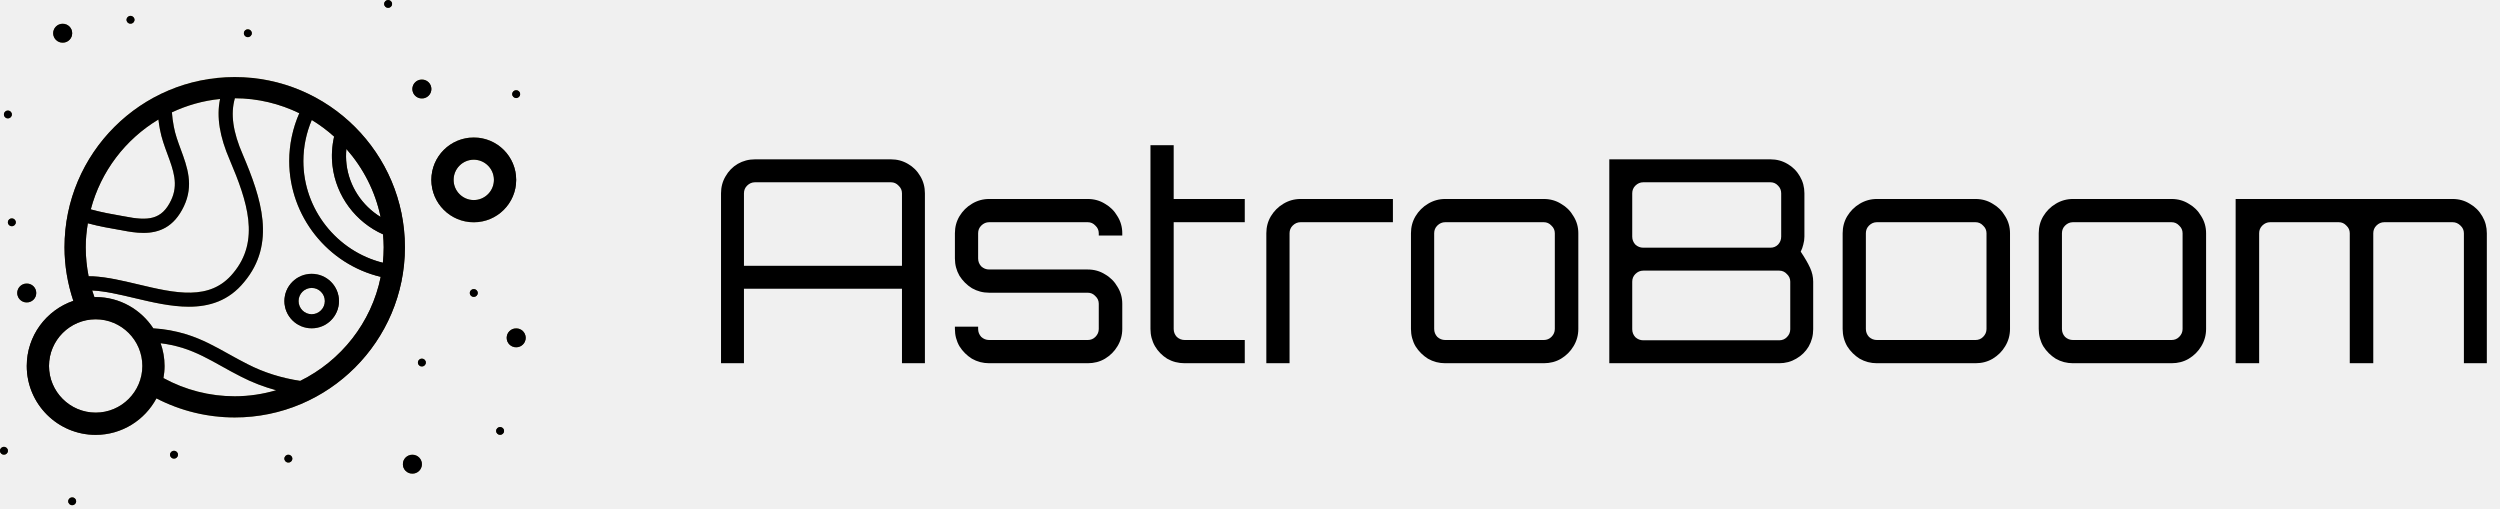
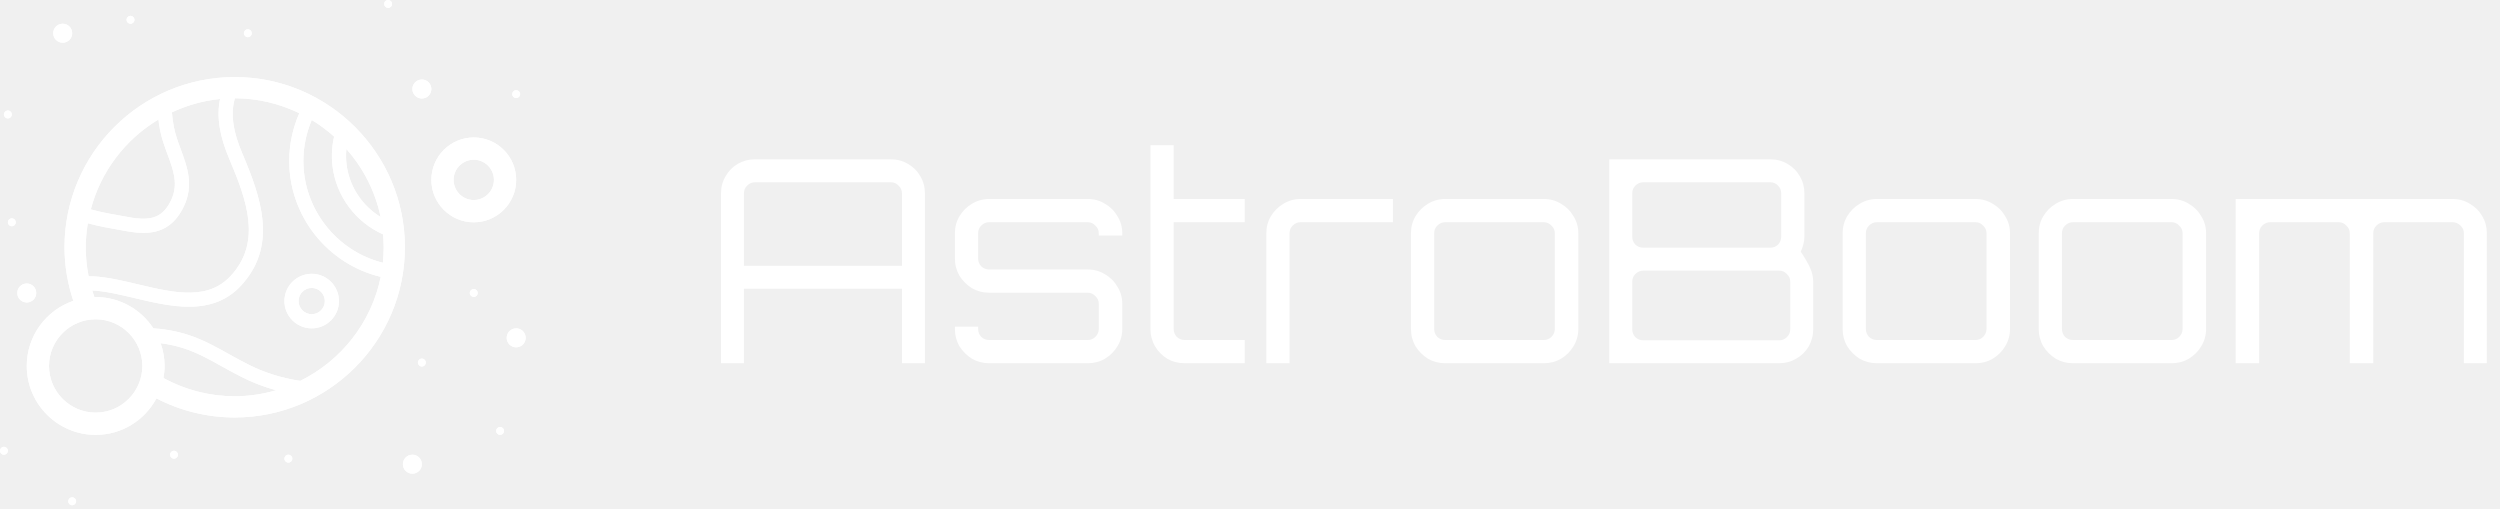
<svg xmlns="http://www.w3.org/2000/svg" width="565" height="115" viewBox="0 0 565 115" fill="none">
-   <path d="M116.657 40.652C116.657 35.366 112.357 31.069 107.074 31.069C101.787 31.069 97.487 35.366 97.487 40.652C97.487 45.939 101.787 50.239 107.074 50.239C112.356 50.239 116.657 45.939 116.657 40.652ZM102.514 40.652C102.514 38.139 104.559 36.095 107.072 36.095C109.582 36.095 111.629 38.138 111.629 40.652C111.629 43.167 109.584 45.211 107.072 45.211C104.559 45.211 102.514 43.166 102.514 40.652Z" fill="url(#paint0_linear_91_26)" />
-   <path d="M116.657 40.652C116.657 35.366 112.357 31.069 107.074 31.069C101.787 31.069 97.487 35.366 97.487 40.652C97.487 45.939 101.787 50.239 107.074 50.239C112.356 50.239 116.657 45.939 116.657 40.652ZM102.514 40.652C102.514 38.139 104.559 36.095 107.072 36.095C109.582 36.095 111.629 38.138 111.629 40.652C111.629 43.167 109.584 45.211 107.072 45.211C104.559 45.211 102.514 43.166 102.514 40.652Z" fill="black" />
-   <path d="M53.044 17.415C31.835 17.415 14.579 34.671 14.579 55.88C14.579 60.035 15.276 64.092 16.57 67.99C10.457 70.094 6.047 75.888 6.047 82.706C6.047 91.295 13.034 98.281 21.624 98.281C27.562 98.281 32.729 94.937 35.356 90.035C40.801 92.858 46.857 94.345 53.044 94.345C74.253 94.345 91.509 77.089 91.509 55.88C91.509 34.671 74.253 17.415 53.044 17.415ZM78.282 33.66C82.074 37.963 84.812 43.218 86.018 49.041C81.838 46.479 78.924 42.131 78.319 37.147C78.176 35.98 78.173 34.815 78.282 33.66ZM35.808 27.005C35.899 27.722 35.985 28.436 36.14 29.207C36.501 31.19 37.184 33.042 37.847 34.835C39.204 38.509 40.376 41.684 38.664 45.267C36.552 49.701 33.475 49.972 28.14 48.906L27.343 48.765C25.525 48.45 22.989 48.007 20.514 47.322C22.779 38.722 28.354 31.471 35.808 27.005ZM19.849 50.458C22.41 51.154 24.956 51.596 26.801 51.914L27.551 52.045C29.145 52.362 30.797 52.631 32.421 52.631C35.934 52.631 39.297 51.371 41.548 46.643C43.844 41.843 42.318 37.717 40.844 33.729C40.202 31.988 39.595 30.345 39.279 28.608C39.051 27.463 38.926 26.403 38.851 25.386C42.22 23.812 45.873 22.752 49.734 22.373C48.898 26.387 49.626 30.884 51.943 36.201C55.866 45.447 58.879 54.354 52.707 61.711C47.473 68.127 39.562 66.249 31.182 64.263C27.773 63.452 24.249 62.617 21.022 62.454C20.685 62.438 20.355 62.441 20.024 62.438C19.599 60.288 19.373 58.099 19.373 55.88C19.37 54.028 19.56 52.225 19.849 50.458ZM21.624 93.253C15.806 93.253 11.075 88.522 11.075 82.706C11.075 76.891 15.807 72.16 21.624 72.16C27.438 72.16 32.169 76.891 32.169 82.706C32.169 88.522 27.438 93.253 21.624 93.253ZM53.044 89.555C47.387 89.555 41.861 88.129 36.94 85.445C37.098 84.552 37.195 83.642 37.195 82.706C37.195 80.904 36.871 79.179 36.304 77.567C37.931 77.769 39.562 78.109 41.221 78.614C44.492 79.645 47.224 81.172 50.114 82.783C51.524 83.569 52.983 84.383 54.542 85.162C57.044 86.451 59.683 87.445 62.417 88.196C59.439 89.064 56.3 89.555 53.044 89.555ZM67.847 86.08C63.659 85.445 59.672 84.209 55.987 82.317C54.476 81.558 53.049 80.763 51.671 79.997C48.634 78.299 45.765 76.701 42.167 75.566C39.621 74.79 37.147 74.346 34.653 74.206C31.869 69.955 27.072 67.132 21.624 67.132C21.527 67.132 21.434 67.145 21.337 67.148C21.16 66.648 20.981 66.15 20.827 65.645C20.842 65.649 20.855 65.645 20.866 65.645C23.794 65.792 27.023 66.559 30.443 67.37C34.423 68.315 38.651 69.316 42.686 69.316C47.32 69.316 51.701 67.997 55.165 63.75C62.476 55.031 59.032 44.746 54.871 34.941C52.634 29.807 52.067 25.773 53.083 22.207C58.304 22.213 63.23 23.448 67.643 25.584C66.155 28.974 65.366 32.664 65.366 36.394C65.366 48.883 74.098 59.73 86.045 62.565C83.953 72.92 77.078 81.536 67.847 86.08ZM68.561 36.392C68.561 33.192 69.219 30.034 70.46 27.114C72.261 28.209 73.95 29.462 75.508 30.866C75.008 33.049 74.876 35.289 75.146 37.531C75.973 44.342 80.378 50.202 86.569 52.961C86.652 53.926 86.716 54.895 86.716 55.88C86.716 57.062 86.652 58.232 86.532 59.385C76.137 56.793 68.561 47.31 68.561 36.392Z" fill="url(#paint1_linear_91_26)" />
-   <path d="M53.044 17.415C31.835 17.415 14.579 34.671 14.579 55.88C14.579 60.035 15.276 64.092 16.57 67.99C10.457 70.094 6.047 75.888 6.047 82.706C6.047 91.295 13.034 98.281 21.624 98.281C27.562 98.281 32.729 94.937 35.356 90.035C40.801 92.858 46.857 94.345 53.044 94.345C74.253 94.345 91.509 77.089 91.509 55.88C91.509 34.671 74.253 17.415 53.044 17.415ZM78.282 33.66C82.074 37.963 84.812 43.218 86.018 49.041C81.838 46.479 78.924 42.131 78.319 37.147C78.176 35.98 78.173 34.815 78.282 33.66ZM35.808 27.005C35.899 27.722 35.985 28.436 36.14 29.207C36.501 31.19 37.184 33.042 37.847 34.835C39.204 38.509 40.376 41.684 38.664 45.267C36.552 49.701 33.475 49.972 28.14 48.906L27.343 48.765C25.525 48.45 22.989 48.007 20.514 47.322C22.779 38.722 28.354 31.471 35.808 27.005ZM19.849 50.458C22.41 51.154 24.956 51.596 26.801 51.914L27.551 52.045C29.145 52.362 30.797 52.631 32.421 52.631C35.934 52.631 39.297 51.371 41.548 46.643C43.844 41.843 42.318 37.717 40.844 33.729C40.202 31.988 39.595 30.345 39.279 28.608C39.051 27.463 38.926 26.403 38.851 25.386C42.22 23.812 45.873 22.752 49.734 22.373C48.898 26.387 49.626 30.884 51.943 36.201C55.866 45.447 58.879 54.354 52.707 61.711C47.473 68.127 39.562 66.249 31.182 64.263C27.773 63.452 24.249 62.617 21.022 62.454C20.685 62.438 20.355 62.441 20.024 62.438C19.599 60.288 19.373 58.099 19.373 55.88C19.37 54.028 19.56 52.225 19.849 50.458ZM21.624 93.253C15.806 93.253 11.075 88.522 11.075 82.706C11.075 76.891 15.807 72.16 21.624 72.16C27.438 72.16 32.169 76.891 32.169 82.706C32.169 88.522 27.438 93.253 21.624 93.253ZM53.044 89.555C47.387 89.555 41.861 88.129 36.94 85.445C37.098 84.552 37.195 83.642 37.195 82.706C37.195 80.904 36.871 79.179 36.304 77.567C37.931 77.769 39.562 78.109 41.221 78.614C44.492 79.645 47.224 81.172 50.114 82.783C51.524 83.569 52.983 84.383 54.542 85.162C57.044 86.451 59.683 87.445 62.417 88.196C59.439 89.064 56.3 89.555 53.044 89.555ZM67.847 86.08C63.659 85.445 59.672 84.209 55.987 82.317C54.476 81.558 53.049 80.763 51.671 79.997C48.634 78.299 45.765 76.701 42.167 75.566C39.621 74.79 37.147 74.346 34.653 74.206C31.869 69.955 27.072 67.132 21.624 67.132C21.527 67.132 21.434 67.145 21.337 67.148C21.16 66.648 20.981 66.15 20.827 65.645C20.842 65.649 20.855 65.645 20.866 65.645C23.794 65.792 27.023 66.559 30.443 67.37C34.423 68.315 38.651 69.316 42.686 69.316C47.32 69.316 51.701 67.997 55.165 63.75C62.476 55.031 59.032 44.746 54.871 34.941C52.634 29.807 52.067 25.773 53.083 22.207C58.304 22.213 63.23 23.448 67.643 25.584C66.155 28.974 65.366 32.664 65.366 36.394C65.366 48.883 74.098 59.73 86.045 62.565C83.953 72.92 77.078 81.536 67.847 86.08ZM68.561 36.392C68.561 33.192 69.219 30.034 70.46 27.114C72.261 28.209 73.95 29.462 75.508 30.866C75.008 33.049 74.876 35.289 75.146 37.531C75.973 44.342 80.378 50.202 86.569 52.961C86.652 53.926 86.716 54.895 86.716 55.88C86.716 57.062 86.652 58.232 86.532 59.385C76.137 56.793 68.561 47.31 68.561 36.392Z" fill="black" />
-   <path d="M64.28 68.042C64.28 71.439 67.044 74.204 70.442 74.204C73.841 74.204 76.604 71.439 76.604 68.042C76.604 64.643 73.841 61.881 70.442 61.881C67.044 61.881 64.28 64.643 64.28 68.042ZM73.412 68.042C73.412 69.679 72.08 71.011 70.444 71.011C68.807 71.011 67.475 69.679 67.475 68.042C67.475 66.406 68.807 65.074 70.444 65.074C72.08 65.074 73.412 66.406 73.412 68.042Z" fill="url(#paint2_linear_91_26)" />
-   <path d="M64.28 68.042C64.28 71.439 67.044 74.204 70.442 74.204C73.841 74.204 76.604 71.439 76.604 68.042C76.604 64.643 73.841 61.881 70.442 61.881C67.044 61.881 64.28 64.643 64.28 68.042ZM73.412 68.042C73.412 69.679 72.08 71.011 70.444 71.011C68.807 71.011 67.475 69.679 67.475 68.042C67.475 66.406 68.807 65.074 70.444 65.074C72.08 65.074 73.412 66.406 73.412 68.042Z" fill="black" />
-   <path d="M95.344 22.26C96.528 22.26 97.487 21.3 97.487 20.117C97.487 18.933 96.528 17.974 95.344 17.974C94.161 17.974 93.201 18.933 93.201 20.117C93.201 21.3 94.161 22.26 95.344 22.26Z" fill="url(#paint3_linear_91_26)" />
-   <path d="M95.344 22.26C96.528 22.26 97.487 21.3 97.487 20.117C97.487 18.933 96.528 17.974 95.344 17.974C94.161 17.974 93.201 18.933 93.201 20.117C93.201 21.3 94.161 22.26 95.344 22.26Z" fill="black" />
-   <path d="M6.047 68.358C7.23 68.358 8.189 67.399 8.189 66.216C8.189 65.032 7.23 64.073 6.047 64.073C4.863 64.073 3.904 65.032 3.904 66.216C3.904 67.399 4.863 68.358 6.047 68.358Z" fill="url(#paint4_linear_91_26)" />
-   <path d="M6.047 68.358C7.23 68.358 8.189 67.399 8.189 66.216C8.189 65.032 7.23 64.073 6.047 64.073C4.863 64.073 3.904 65.032 3.904 66.216C3.904 67.399 4.863 68.358 6.047 68.358Z" fill="black" />
-   <path d="M93.198 107.05C94.382 107.05 95.341 106.091 95.341 104.907C95.341 103.724 94.382 102.764 93.198 102.764C92.015 102.764 91.055 103.724 91.055 104.907C91.055 106.091 92.015 107.05 93.198 107.05Z" fill="url(#paint5_linear_91_26)" />
-   <path d="M93.198 107.05C94.382 107.05 95.341 106.091 95.341 104.907C95.341 103.724 94.382 102.764 93.198 102.764C92.015 102.764 91.055 103.724 91.055 104.907C91.055 106.091 92.015 107.05 93.198 107.05Z" fill="black" />
-   <path d="M14.171 9.651C15.354 9.651 16.313 8.691 16.313 7.508C16.313 6.324 15.354 5.365 14.171 5.365C12.987 5.365 12.028 6.324 12.028 7.508C12.028 8.691 12.987 9.651 14.171 9.651Z" fill="url(#paint6_linear_91_26)" />
-   <path d="M14.171 9.651C15.354 9.651 16.313 8.691 16.313 7.508C16.313 6.324 15.354 5.365 14.171 5.365C12.987 5.365 12.028 6.324 12.028 7.508C12.028 8.691 12.987 9.651 14.171 9.651Z" fill="black" />
-   <path d="M116.657 78.493C117.841 78.493 118.8 77.533 118.8 76.35C118.8 75.166 117.841 74.207 116.657 74.207C115.474 74.207 114.514 75.166 114.514 76.35C114.514 77.533 115.474 78.493 116.657 78.493Z" fill="url(#paint7_linear_91_26)" />
-   <path d="M116.657 78.493C117.841 78.493 118.8 77.533 118.8 76.35C118.8 75.166 117.841 74.207 116.657 74.207C115.474 74.207 114.514 75.166 114.514 76.35C114.514 77.533 115.474 78.493 116.657 78.493Z" fill="black" />
-   <path d="M29.496 5.365C29.988 5.365 30.387 4.966 30.387 4.474C30.387 3.982 29.988 3.583 29.496 3.583C29.004 3.583 28.605 3.982 28.605 4.474C28.605 4.966 29.004 5.365 29.496 5.365Z" fill="url(#paint8_linear_91_26)" />
-   <path d="M29.496 5.365C29.988 5.365 30.387 4.966 30.387 4.474C30.387 3.982 29.988 3.583 29.496 3.583C29.004 3.583 28.605 3.982 28.605 4.474C28.605 4.966 29.004 5.365 29.496 5.365Z" fill="black" />
-   <path d="M2.673 51.13C3.165 51.13 3.564 50.731 3.564 50.239C3.564 49.747 3.165 49.348 2.673 49.348C2.181 49.348 1.782 49.747 1.782 50.239C1.782 50.731 2.181 51.13 2.673 51.13Z" fill="url(#paint9_linear_91_26)" />
-   <path d="M2.673 51.13C3.165 51.13 3.564 50.731 3.564 50.239C3.564 49.747 3.165 49.348 2.673 49.348C2.181 49.348 1.782 49.747 1.782 50.239C1.782 50.731 2.181 51.13 2.673 51.13Z" fill="black" />
-   <path d="M1.782 26.762C2.275 26.762 2.675 26.363 2.675 25.87C2.675 25.377 2.275 24.977 1.782 24.977C1.289 24.977 0.889 25.377 0.889 25.87C0.889 26.363 1.289 26.762 1.782 26.762Z" fill="url(#paint10_linear_91_26)" />
-   <path d="M1.782 26.762C2.275 26.762 2.675 26.363 2.675 25.87C2.675 25.377 2.275 24.977 1.782 24.977C1.289 24.977 0.889 25.377 0.889 25.87C0.889 26.363 1.289 26.762 1.782 26.762Z" fill="black" />
-   <path d="M56.011 8.399C56.503 8.399 56.902 8 56.902 7.508C56.902 7.016 56.503 6.617 56.011 6.617C55.519 6.617 55.12 7.016 55.12 7.508C55.12 8 55.519 8.399 56.011 8.399Z" fill="url(#paint11_linear_91_26)" />
-   <path d="M56.011 8.399C56.503 8.399 56.902 8 56.902 7.508C56.902 7.016 56.503 6.617 56.011 6.617C55.519 6.617 55.12 7.016 55.12 7.508C55.12 8 55.519 8.399 56.011 8.399Z" fill="black" />
-   <path d="M87.718 1.782C88.21 1.782 88.609 1.383 88.609 0.891C88.609 0.399 88.21 0 87.718 0C87.226 0 86.827 0.399 86.827 0.891C86.827 1.383 87.226 1.782 87.718 1.782Z" fill="url(#paint12_linear_91_26)" />
-   <path d="M87.718 1.782C88.21 1.782 88.609 1.383 88.609 0.891C88.609 0.399 88.21 0 87.718 0C87.226 0 86.827 0.399 86.827 0.891C86.827 1.383 87.226 1.782 87.718 1.782Z" fill="black" />
-   <path d="M116.656 22.161C117.148 22.161 117.547 21.762 117.547 21.27C117.547 20.778 117.148 20.379 116.656 20.379C116.164 20.379 115.765 20.778 115.765 21.27C115.765 21.762 116.164 22.161 116.656 22.161Z" fill="url(#paint13_linear_91_26)" />
-   <path d="M116.656 22.161C117.148 22.161 117.547 21.762 117.547 21.27C117.547 20.778 117.148 20.379 116.656 20.379C116.164 20.379 115.765 20.778 115.765 21.27C115.765 21.762 116.164 22.161 116.656 22.161Z" fill="black" />
-   <path d="M95.343 82.829C95.835 82.829 96.234 82.43 96.234 81.938C96.234 81.446 95.835 81.047 95.343 81.047C94.851 81.047 94.452 81.446 94.452 81.938C94.452 82.43 94.851 82.829 95.343 82.829Z" fill="url(#paint14_linear_91_26)" />
-   <path d="M95.343 82.829C95.835 82.829 96.234 82.43 96.234 81.938C96.234 81.446 95.835 81.047 95.343 81.047C94.851 81.047 94.452 81.446 94.452 81.938C94.452 82.43 94.851 82.829 95.343 82.829Z" fill="black" />
-   <path d="M113.025 98.282C113.517 98.282 113.916 97.883 113.916 97.391C113.916 96.899 113.517 96.501 113.025 96.501C112.533 96.501 112.134 96.899 112.134 97.391C112.134 97.883 112.533 98.282 113.025 98.282Z" fill="url(#paint15_linear_91_26)" />
-   <path d="M113.025 98.282C113.517 98.282 113.916 97.883 113.916 97.391C113.916 96.899 113.517 96.501 113.025 96.501C112.533 96.501 112.134 96.899 112.134 97.391C112.134 97.883 112.533 98.282 113.025 98.282Z" fill="black" />
-   <path d="M107.072 67.108C107.565 67.108 107.965 66.709 107.965 66.216C107.965 65.723 107.565 65.323 107.072 65.323C106.579 65.323 106.179 65.723 106.179 66.216C106.179 66.709 106.579 67.108 107.072 67.108Z" fill="url(#paint16_linear_91_26)" />
-   <path d="M107.072 67.108C107.565 67.108 107.965 66.709 107.965 66.216C107.965 65.723 107.565 65.323 107.072 65.323C106.579 65.323 106.179 65.723 106.179 66.216C106.179 66.709 106.579 67.108 107.072 67.108Z" fill="black" />
-   <path d="M65.171 104.545C65.663 104.545 66.062 104.146 66.062 103.654C66.062 103.162 65.663 102.763 65.171 102.763C64.679 102.763 64.28 103.162 64.28 103.654C64.28 104.146 64.679 104.545 65.171 104.545Z" fill="url(#paint17_linear_91_26)" />
-   <path d="M65.171 104.545C65.663 104.545 66.062 104.146 66.062 103.654C66.062 103.162 65.663 102.763 65.171 102.763C64.679 102.763 64.28 103.162 64.28 103.654C64.28 104.146 64.679 104.545 65.171 104.545Z" fill="black" />
-   <path d="M16.314 114.181C16.806 114.181 17.204 113.782 17.204 113.29C17.204 112.798 16.806 112.399 16.314 112.399C15.822 112.399 15.423 112.798 15.423 113.29C15.423 113.782 15.822 114.181 16.314 114.181Z" fill="url(#paint18_linear_91_26)" />
-   <path d="M16.314 114.181C16.806 114.181 17.204 113.782 17.204 113.29C17.204 112.798 16.806 112.399 16.314 112.399C15.822 112.399 15.423 112.798 15.423 113.29C15.423 113.782 15.822 114.181 16.314 114.181Z" fill="black" />
-   <path d="M39.325 103.655C39.817 103.655 40.216 103.256 40.216 102.764C40.216 102.272 39.817 101.873 39.325 101.873C38.833 101.873 38.434 102.272 38.434 102.764C38.434 103.256 38.833 103.655 39.325 103.655Z" fill="url(#paint19_linear_91_26)" />
-   <path d="M39.325 103.655C39.817 103.655 40.216 103.256 40.216 102.764C40.216 102.272 39.817 101.873 39.325 101.873C38.833 101.873 38.434 102.272 38.434 102.764C38.434 103.256 38.833 103.655 39.325 103.655Z" fill="black" />
-   <path d="M0.891 102.764C1.383 102.764 1.782 102.365 1.782 101.873C1.782 101.381 1.383 100.982 0.891 100.982C0.399 100.982 0 101.381 0 101.873C0 102.365 0.399 102.764 0.891 102.764Z" fill="url(#paint20_linear_91_26)" />
-   <path d="M0.891 102.764C1.383 102.764 1.782 102.365 1.782 101.873C1.782 101.381 1.383 100.982 0.891 100.982C0.399 100.982 0 101.381 0 101.873C0 102.365 0.399 102.764 0.891 102.764Z" fill="black" />
-   <path d="M162.95 82.09V43.69C162.95 42.282 163.291 41.002 163.974 39.85C164.656 38.656 165.574 37.717 166.726 37.034C167.92 36.352 169.222 36.01 170.63 36.01H201.35C202.758 36.01 204.038 36.352 205.19 37.034C206.384 37.717 207.323 38.656 208.006 39.85C208.688 41.002 209.03 42.282 209.03 43.69V82.09H203.846V65.258H168.134V82.09H162.95ZM168.134 60.074H203.846V43.69C203.846 43.008 203.59 42.432 203.078 41.962C202.608 41.45 202.032 41.194 201.35 41.194H170.63C169.947 41.194 169.35 41.45 168.838 41.962C168.368 42.432 168.134 43.008 168.134 43.69V60.074ZM223.554 82.09C222.146 82.09 220.844 81.749 219.65 81.066C218.498 80.341 217.559 79.402 216.834 78.25C216.151 77.056 215.81 75.754 215.81 74.346V73.834H221.058V74.346C221.058 75.029 221.292 75.626 221.762 76.138C222.274 76.608 222.871 76.842 223.554 76.842H245.826C246.508 76.842 247.084 76.608 247.554 76.138C248.066 75.626 248.322 75.029 248.322 74.346V68.65C248.322 67.968 248.066 67.392 247.554 66.922C247.084 66.41 246.508 66.154 245.826 66.154H223.554C222.146 66.154 220.844 65.813 219.65 65.13C218.498 64.405 217.559 63.466 216.834 62.314C216.151 61.12 215.81 59.818 215.81 58.41V52.714C215.81 51.306 216.151 50.026 216.834 48.874C217.559 47.68 218.498 46.741 219.65 46.058C220.844 45.333 222.146 44.97 223.554 44.97H245.826C247.276 44.97 248.578 45.333 249.73 46.058C250.924 46.741 251.863 47.68 252.546 48.874C253.271 50.026 253.634 51.306 253.634 52.714V53.226H248.322V52.714C248.322 52.032 248.066 51.456 247.554 50.986C247.084 50.474 246.508 50.218 245.826 50.218H223.554C222.871 50.218 222.274 50.474 221.762 50.986C221.292 51.456 221.058 52.032 221.058 52.714V58.41C221.058 59.093 221.292 59.69 221.762 60.202C222.274 60.672 222.871 60.906 223.554 60.906H245.826C247.276 60.906 248.578 61.269 249.73 61.994C250.924 62.677 251.863 63.616 252.546 64.81C253.271 65.962 253.634 67.242 253.634 68.65V74.346C253.634 75.754 253.271 77.056 252.546 78.25C251.863 79.402 250.924 80.341 249.73 81.066C248.578 81.749 247.276 82.09 245.826 82.09H223.554ZM267.749 82.09C266.298 82.09 264.975 81.749 263.781 81.066C262.629 80.341 261.711 79.402 261.029 78.25C260.346 77.056 260.005 75.754 260.005 74.346V32.81H265.253V44.97H281.317V50.218H265.253V74.346C265.253 75.029 265.487 75.626 265.957 76.138C266.469 76.608 267.066 76.842 267.749 76.842H281.317V82.09H267.749ZM286.191 82.09V52.714C286.191 51.306 286.532 50.026 287.215 48.874C287.94 47.68 288.879 46.741 290.031 46.058C291.225 45.333 292.527 44.97 293.935 44.97H314.799V50.218H293.935C293.252 50.218 292.655 50.474 292.143 50.986C291.673 51.456 291.439 52.032 291.439 52.714V82.09H286.191ZM326.621 82.09C325.213 82.09 323.911 81.749 322.717 81.066C321.565 80.341 320.626 79.402 319.901 78.25C319.218 77.056 318.877 75.754 318.877 74.346V52.714C318.877 51.306 319.218 50.026 319.901 48.874C320.626 47.68 321.565 46.741 322.717 46.058C323.911 45.333 325.213 44.97 326.621 44.97H348.893C350.343 44.97 351.645 45.333 352.797 46.058C353.991 46.741 354.93 47.68 355.613 48.874C356.338 50.026 356.701 51.306 356.701 52.714V74.346C356.701 75.754 356.338 77.056 355.613 78.25C354.93 79.402 353.991 80.341 352.797 81.066C351.645 81.749 350.343 82.09 348.893 82.09H326.621ZM326.621 76.842H348.893C349.575 76.842 350.151 76.608 350.621 76.138C351.133 75.626 351.389 75.029 351.389 74.346V52.714C351.389 52.032 351.133 51.456 350.621 50.986C350.151 50.474 349.575 50.218 348.893 50.218H326.621C325.938 50.218 325.341 50.474 324.829 50.986C324.359 51.456 324.125 52.032 324.125 52.714V74.346C324.125 75.029 324.359 75.626 324.829 76.138C325.341 76.608 325.938 76.842 326.621 76.842ZM363.701 82.09V36.01H400.117C401.525 36.01 402.805 36.352 403.957 37.034C405.152 37.717 406.09 38.656 406.773 39.85C407.456 41.002 407.797 42.282 407.797 43.69V53.482C407.797 54.08 407.712 54.677 407.541 55.274C407.413 55.829 407.221 56.362 406.965 56.874C407.904 58.282 408.608 59.498 409.077 60.522C409.546 61.546 409.781 62.592 409.781 63.658V74.41C409.781 75.818 409.44 77.12 408.757 78.314C408.074 79.466 407.136 80.384 405.941 81.066C404.789 81.749 403.509 82.09 402.101 82.09H363.701ZM371.381 76.906H402.101C402.784 76.906 403.36 76.672 403.829 76.202C404.341 75.69 404.597 75.093 404.597 74.41V63.658C404.597 62.976 404.341 62.4 403.829 61.93C403.36 61.418 402.784 61.162 402.101 61.162H371.381C370.698 61.162 370.101 61.418 369.589 61.93C369.12 62.4 368.885 62.976 368.885 63.658V74.41C368.885 75.093 369.12 75.69 369.589 76.202C370.101 76.672 370.698 76.906 371.381 76.906ZM371.381 55.978H400.117C400.8 55.978 401.376 55.744 401.845 55.274C402.314 54.762 402.549 54.165 402.549 53.482V43.69C402.549 43.008 402.314 42.432 401.845 41.962C401.376 41.45 400.8 41.194 400.117 41.194H371.381C370.698 41.194 370.101 41.45 369.589 41.962C369.12 42.432 368.885 43.008 368.885 43.69V53.482C368.885 54.165 369.12 54.762 369.589 55.274C370.101 55.744 370.698 55.978 371.381 55.978ZM424.183 82.09C422.775 82.09 421.474 81.749 420.279 81.066C419.127 80.341 418.188 79.402 417.463 78.25C416.78 77.056 416.439 75.754 416.439 74.346V52.714C416.439 51.306 416.78 50.026 417.463 48.874C418.188 47.68 419.127 46.741 420.279 46.058C421.474 45.333 422.775 44.97 424.183 44.97H446.455C447.906 44.97 449.207 45.333 450.359 46.058C451.554 46.741 452.492 47.68 453.175 48.874C453.9 50.026 454.263 51.306 454.263 52.714V74.346C454.263 75.754 453.9 77.056 453.175 78.25C452.492 79.402 451.554 80.341 450.359 81.066C449.207 81.749 447.906 82.09 446.455 82.09H424.183ZM424.183 76.842H446.455C447.138 76.842 447.714 76.608 448.183 76.138C448.695 75.626 448.951 75.029 448.951 74.346V52.714C448.951 52.032 448.695 51.456 448.183 50.986C447.714 50.474 447.138 50.218 446.455 50.218H424.183C423.5 50.218 422.903 50.474 422.391 50.986C421.922 51.456 421.687 52.032 421.687 52.714V74.346C421.687 75.029 421.922 75.626 422.391 76.138C422.903 76.608 423.5 76.842 424.183 76.842ZM468.496 82.09C467.088 82.09 465.786 81.749 464.592 81.066C463.44 80.341 462.501 79.402 461.776 78.25C461.093 77.056 460.752 75.754 460.752 74.346V52.714C460.752 51.306 461.093 50.026 461.776 48.874C462.501 47.68 463.44 46.741 464.592 46.058C465.786 45.333 467.088 44.97 468.496 44.97H490.768C492.218 44.97 493.52 45.333 494.672 46.058C495.866 46.741 496.805 47.68 497.488 48.874C498.213 50.026 498.576 51.306 498.576 52.714V74.346C498.576 75.754 498.213 77.056 497.488 78.25C496.805 79.402 495.866 80.341 494.672 81.066C493.52 81.749 492.218 82.09 490.768 82.09H468.496ZM468.496 76.842H490.768C491.45 76.842 492.026 76.608 492.496 76.138C493.008 75.626 493.264 75.029 493.264 74.346V52.714C493.264 52.032 493.008 51.456 492.496 50.986C492.026 50.474 491.45 50.218 490.768 50.218H468.496C467.813 50.218 467.216 50.474 466.704 50.986C466.234 51.456 466 52.032 466 52.714V74.346C466 75.029 466.234 75.626 466.704 76.138C467.216 76.608 467.813 76.842 468.496 76.842ZM505.256 82.09V44.97H554.28C555.731 44.97 557.032 45.333 558.184 46.058C559.379 46.741 560.317 47.68 561 48.874C561.683 50.026 562.024 51.306 562.024 52.714V82.09H556.84V52.714C556.84 52.032 556.584 51.456 556.072 50.986C555.56 50.474 554.963 50.218 554.28 50.218H538.856C538.173 50.218 537.576 50.474 537.064 50.986C536.595 51.456 536.36 52.032 536.36 52.714V82.09H531.048V52.714C531.048 52.032 530.792 51.456 530.28 50.986C529.811 50.474 529.235 50.218 528.552 50.218H513.064C512.381 50.218 511.784 50.474 511.272 50.986C510.803 51.456 510.568 52.032 510.568 52.714V82.09H505.256Z" fill="black" />
-   <defs>
-     <linearGradient id="paint0_linear_91_26" x1="97.487" y1="31.069" x2="116.657" y2="31.069" gradientUnits="userSpaceOnUse">
-       <stop stop-color="#3C2811" />
-       <stop offset="0.5" stop-color="#C6BE7E" />
-       <stop offset="1" stop-color="#3C2811" />
-     </linearGradient>
-     <linearGradient id="paint1_linear_91_26" x1="6.047" y1="17.415" x2="91.509" y2="17.415" gradientUnits="userSpaceOnUse">
-       <stop stop-color="#3C2811" />
-       <stop offset="0.5" stop-color="#C6BE7E" />
-       <stop offset="1" stop-color="#3C2811" />
-     </linearGradient>
-     <linearGradient id="paint2_linear_91_26" x1="64.28" y1="61.881" x2="76.604" y2="61.881" gradientUnits="userSpaceOnUse">
-       <stop stop-color="#3C2811" />
-       <stop offset="0.5" stop-color="#C6BE7E" />
-       <stop offset="1" stop-color="#3C2811" />
-     </linearGradient>
-     <linearGradient id="paint3_linear_91_26" x1="93.201" y1="17.974" x2="97.487" y2="17.974" gradientUnits="userSpaceOnUse">
-       <stop stop-color="#3C2811" />
-       <stop offset="0.5" stop-color="#C6BE7E" />
-       <stop offset="1" stop-color="#3C2811" />
-     </linearGradient>
-     <linearGradient id="paint4_linear_91_26" x1="3.904" y1="64.073" x2="8.189" y2="64.073" gradientUnits="userSpaceOnUse">
-       <stop stop-color="#3C2811" />
-       <stop offset="0.5" stop-color="#C6BE7E" />
-       <stop offset="1" stop-color="#3C2811" />
-     </linearGradient>
-     <linearGradient id="paint5_linear_91_26" x1="91.055" y1="102.764" x2="95.341" y2="102.764" gradientUnits="userSpaceOnUse">
-       <stop stop-color="#3C2811" />
-       <stop offset="0.5" stop-color="#C6BE7E" />
-       <stop offset="1" stop-color="#3C2811" />
-     </linearGradient>
-     <linearGradient id="paint6_linear_91_26" x1="12.028" y1="5.365" x2="16.313" y2="5.365" gradientUnits="userSpaceOnUse">
-       <stop stop-color="#3C2811" />
-       <stop offset="0.5" stop-color="#C6BE7E" />
-       <stop offset="1" stop-color="#3C2811" />
-     </linearGradient>
-     <linearGradient id="paint7_linear_91_26" x1="114.514" y1="74.207" x2="118.8" y2="74.207" gradientUnits="userSpaceOnUse">
-       <stop stop-color="#3C2811" />
-       <stop offset="0.5" stop-color="#C6BE7E" />
-       <stop offset="1" stop-color="#3C2811" />
-     </linearGradient>
-     <linearGradient id="paint8_linear_91_26" x1="28.605" y1="3.583" x2="30.387" y2="3.583" gradientUnits="userSpaceOnUse">
-       <stop stop-color="#3C2811" />
-       <stop offset="0.5" stop-color="#C6BE7E" />
-       <stop offset="1" stop-color="#3C2811" />
-     </linearGradient>
-     <linearGradient id="paint9_linear_91_26" x1="1.782" y1="49.348" x2="3.564" y2="49.348" gradientUnits="userSpaceOnUse">
-       <stop stop-color="#3C2811" />
-       <stop offset="0.5" stop-color="#C6BE7E" />
-       <stop offset="1" stop-color="#3C2811" />
-     </linearGradient>
-     <linearGradient id="paint10_linear_91_26" x1="0.889" y1="24.977" x2="2.675" y2="24.977" gradientUnits="userSpaceOnUse">
-       <stop stop-color="#3C2811" />
-       <stop offset="0.5" stop-color="#C6BE7E" />
-       <stop offset="1" stop-color="#3C2811" />
-     </linearGradient>
-     <linearGradient id="paint11_linear_91_26" x1="55.12" y1="6.617" x2="56.902" y2="6.617" gradientUnits="userSpaceOnUse">
-       <stop stop-color="#3C2811" />
-       <stop offset="0.5" stop-color="#C6BE7E" />
-       <stop offset="1" stop-color="#3C2811" />
-     </linearGradient>
-     <linearGradient id="paint12_linear_91_26" x1="86.827" y1="0" x2="88.609" y2="0" gradientUnits="userSpaceOnUse">
-       <stop stop-color="#3C2811" />
-       <stop offset="0.5" stop-color="#C6BE7E" />
-       <stop offset="1" stop-color="#3C2811" />
-     </linearGradient>
-     <linearGradient id="paint13_linear_91_26" x1="115.765" y1="20.379" x2="117.547" y2="20.379" gradientUnits="userSpaceOnUse">
-       <stop stop-color="#3C2811" />
-       <stop offset="0.5" stop-color="#C6BE7E" />
-       <stop offset="1" stop-color="#3C2811" />
-     </linearGradient>
-     <linearGradient id="paint14_linear_91_26" x1="94.452" y1="81.047" x2="96.234" y2="81.047" gradientUnits="userSpaceOnUse">
-       <stop stop-color="#3C2811" />
-       <stop offset="0.5" stop-color="#C6BE7E" />
-       <stop offset="1" stop-color="#3C2811" />
-     </linearGradient>
-     <linearGradient id="paint15_linear_91_26" x1="112.134" y1="96.501" x2="113.916" y2="96.501" gradientUnits="userSpaceOnUse">
-       <stop stop-color="#3C2811" />
-       <stop offset="0.5" stop-color="#C6BE7E" />
-       <stop offset="1" stop-color="#3C2811" />
-     </linearGradient>
-     <linearGradient id="paint16_linear_91_26" x1="106.179" y1="65.323" x2="107.965" y2="65.323" gradientUnits="userSpaceOnUse">
-       <stop stop-color="#3C2811" />
-       <stop offset="0.5" stop-color="#C6BE7E" />
-       <stop offset="1" stop-color="#3C2811" />
-     </linearGradient>
-     <linearGradient id="paint17_linear_91_26" x1="64.28" y1="102.763" x2="66.062" y2="102.763" gradientUnits="userSpaceOnUse">
-       <stop stop-color="#3C2811" />
-       <stop offset="0.5" stop-color="#C6BE7E" />
-       <stop offset="1" stop-color="#3C2811" />
-     </linearGradient>
-     <linearGradient id="paint18_linear_91_26" x1="15.423" y1="112.399" x2="17.204" y2="112.399" gradientUnits="userSpaceOnUse">
-       <stop stop-color="#3C2811" />
-       <stop offset="0.5" stop-color="#C6BE7E" />
-       <stop offset="1" stop-color="#3C2811" />
-     </linearGradient>
-     <linearGradient id="paint19_linear_91_26" x1="38.434" y1="101.873" x2="40.216" y2="101.873" gradientUnits="userSpaceOnUse">
-       <stop stop-color="#3C2811" />
-       <stop offset="0.5" stop-color="#C6BE7E" />
-       <stop offset="1" stop-color="#3C2811" />
-     </linearGradient>
-     <linearGradient id="paint20_linear_91_26" x1="0" y1="100.982" x2="1.782" y2="100.982" gradientUnits="userSpaceOnUse">
-       <stop stop-color="#3C2811" />
-       <stop offset="0.5" stop-color="#C6BE7E" />
-       <stop offset="1" stop-color="#3C2811" />
-     </linearGradient>
-   </defs>
+   <path d="M116.657 40.652C116.657 35.366 112.357 31.069 107.074 31.069C101.787 31.069 97.487 35.366 97.487 40.652C97.487 45.939 101.787 50.239 107.074 50.239C112.356 50.239 116.657 45.939 116.657 40.652ZM102.514 40.652C102.514 38.139 104.559 36.095 107.072 36.095C109.582 36.095 111.629 38.138 111.629 40.652C111.629 43.167 109.584 45.211 107.072 45.211C104.559 45.211 102.514 43.166 102.514 40.652Z" fill="white" />
+   <path d="M116.657 40.652C116.657 35.366 112.357 31.069 107.074 31.069C101.787 31.069 97.487 35.366 97.487 40.652C97.487 45.939 101.787 50.239 107.074 50.239C112.356 50.239 116.657 45.939 116.657 40.652ZM102.514 40.652C102.514 38.139 104.559 36.095 107.072 36.095C109.582 36.095 111.629 38.138 111.629 40.652C111.629 43.167 109.584 45.211 107.072 45.211C104.559 45.211 102.514 43.166 102.514 40.652Z" fill="white" />
+   <path d="M53.044 17.415C31.835 17.415 14.579 34.671 14.579 55.88C14.579 60.035 15.276 64.092 16.57 67.99C10.457 70.094 6.047 75.888 6.047 82.706C6.047 91.295 13.034 98.281 21.624 98.281C27.562 98.281 32.729 94.937 35.356 90.035C40.801 92.858 46.857 94.345 53.044 94.345C74.253 94.345 91.509 77.089 91.509 55.88C91.509 34.671 74.253 17.415 53.044 17.415ZM78.282 33.66C82.074 37.963 84.812 43.218 86.018 49.041C81.838 46.479 78.924 42.131 78.319 37.147C78.176 35.98 78.173 34.815 78.282 33.66ZM35.808 27.005C35.899 27.722 35.985 28.436 36.14 29.207C36.501 31.19 37.184 33.042 37.847 34.835C39.204 38.509 40.376 41.684 38.664 45.267C36.552 49.701 33.475 49.972 28.14 48.906L27.343 48.765C25.525 48.45 22.989 48.007 20.514 47.322C22.779 38.722 28.354 31.471 35.808 27.005ZM19.849 50.458C22.41 51.154 24.956 51.596 26.801 51.914L27.551 52.045C29.145 52.362 30.797 52.631 32.421 52.631C35.934 52.631 39.297 51.371 41.548 46.643C43.844 41.843 42.318 37.717 40.844 33.729C40.202 31.988 39.595 30.345 39.279 28.608C39.051 27.463 38.926 26.403 38.851 25.386C42.22 23.812 45.873 22.752 49.734 22.373C48.898 26.387 49.626 30.884 51.943 36.201C55.866 45.447 58.879 54.354 52.707 61.711C47.473 68.127 39.562 66.249 31.182 64.263C27.773 63.452 24.249 62.617 21.022 62.454C20.685 62.438 20.355 62.441 20.024 62.438C19.599 60.288 19.373 58.099 19.373 55.88C19.37 54.028 19.56 52.225 19.849 50.458ZM21.624 93.253C15.806 93.253 11.075 88.522 11.075 82.706C11.075 76.891 15.807 72.16 21.624 72.16C27.438 72.16 32.169 76.891 32.169 82.706C32.169 88.522 27.438 93.253 21.624 93.253ZM53.044 89.555C47.387 89.555 41.861 88.129 36.94 85.445C37.098 84.552 37.195 83.642 37.195 82.706C37.195 80.904 36.871 79.179 36.304 77.567C37.931 77.769 39.562 78.109 41.221 78.614C44.492 79.645 47.224 81.172 50.114 82.783C51.524 83.569 52.983 84.383 54.542 85.162C57.044 86.451 59.683 87.445 62.417 88.196C59.439 89.064 56.3 89.555 53.044 89.555ZM67.847 86.08C63.659 85.445 59.672 84.209 55.987 82.317C54.476 81.558 53.049 80.763 51.671 79.997C48.634 78.299 45.765 76.701 42.167 75.566C39.621 74.79 37.147 74.346 34.653 74.206C31.869 69.955 27.072 67.132 21.624 67.132C21.527 67.132 21.434 67.145 21.337 67.148C21.16 66.648 20.981 66.15 20.827 65.645C20.842 65.649 20.855 65.645 20.866 65.645C23.794 65.792 27.023 66.559 30.443 67.37C34.423 68.315 38.651 69.316 42.686 69.316C47.32 69.316 51.701 67.997 55.165 63.75C62.476 55.031 59.032 44.746 54.871 34.941C52.634 29.807 52.067 25.773 53.083 22.207C58.304 22.213 63.23 23.448 67.643 25.584C66.155 28.974 65.366 32.664 65.366 36.394C65.366 48.883 74.098 59.73 86.045 62.565C83.953 72.92 77.078 81.536 67.847 86.08ZM68.561 36.392C68.561 33.192 69.219 30.034 70.46 27.114C72.261 28.209 73.95 29.462 75.508 30.866C75.008 33.049 74.876 35.289 75.146 37.531C75.973 44.342 80.378 50.202 86.569 52.961C86.652 53.926 86.716 54.895 86.716 55.88C86.716 57.062 86.652 58.232 86.532 59.385C76.137 56.793 68.561 47.31 68.561 36.392Z" fill="white" />
+   <path d="M53.044 17.415C31.835 17.415 14.579 34.671 14.579 55.88C14.579 60.035 15.276 64.092 16.57 67.99C10.457 70.094 6.047 75.888 6.047 82.706C6.047 91.295 13.034 98.281 21.624 98.281C27.562 98.281 32.729 94.937 35.356 90.035C40.801 92.858 46.857 94.345 53.044 94.345C74.253 94.345 91.509 77.089 91.509 55.88C91.509 34.671 74.253 17.415 53.044 17.415ZM78.282 33.66C82.074 37.963 84.812 43.218 86.018 49.041C81.838 46.479 78.924 42.131 78.319 37.147C78.176 35.98 78.173 34.815 78.282 33.66ZM35.808 27.005C35.899 27.722 35.985 28.436 36.14 29.207C36.501 31.19 37.184 33.042 37.847 34.835C39.204 38.509 40.376 41.684 38.664 45.267C36.552 49.701 33.475 49.972 28.14 48.906L27.343 48.765C25.525 48.45 22.989 48.007 20.514 47.322C22.779 38.722 28.354 31.471 35.808 27.005ZM19.849 50.458C22.41 51.154 24.956 51.596 26.801 51.914L27.551 52.045C29.145 52.362 30.797 52.631 32.421 52.631C35.934 52.631 39.297 51.371 41.548 46.643C43.844 41.843 42.318 37.717 40.844 33.729C40.202 31.988 39.595 30.345 39.279 28.608C39.051 27.463 38.926 26.403 38.851 25.386C42.22 23.812 45.873 22.752 49.734 22.373C48.898 26.387 49.626 30.884 51.943 36.201C55.866 45.447 58.879 54.354 52.707 61.711C47.473 68.127 39.562 66.249 31.182 64.263C27.773 63.452 24.249 62.617 21.022 62.454C20.685 62.438 20.355 62.441 20.024 62.438C19.599 60.288 19.373 58.099 19.373 55.88C19.37 54.028 19.56 52.225 19.849 50.458ZM21.624 93.253C15.806 93.253 11.075 88.522 11.075 82.706C11.075 76.891 15.807 72.16 21.624 72.16C27.438 72.16 32.169 76.891 32.169 82.706C32.169 88.522 27.438 93.253 21.624 93.253ZM53.044 89.555C47.387 89.555 41.861 88.129 36.94 85.445C37.098 84.552 37.195 83.642 37.195 82.706C37.195 80.904 36.871 79.179 36.304 77.567C37.931 77.769 39.562 78.109 41.221 78.614C44.492 79.645 47.224 81.172 50.114 82.783C51.524 83.569 52.983 84.383 54.542 85.162C57.044 86.451 59.683 87.445 62.417 88.196C59.439 89.064 56.3 89.555 53.044 89.555ZM67.847 86.08C63.659 85.445 59.672 84.209 55.987 82.317C54.476 81.558 53.049 80.763 51.671 79.997C48.634 78.299 45.765 76.701 42.167 75.566C39.621 74.79 37.147 74.346 34.653 74.206C31.869 69.955 27.072 67.132 21.624 67.132C21.527 67.132 21.434 67.145 21.337 67.148C21.16 66.648 20.981 66.15 20.827 65.645C20.842 65.649 20.855 65.645 20.866 65.645C23.794 65.792 27.023 66.559 30.443 67.37C34.423 68.315 38.651 69.316 42.686 69.316C47.32 69.316 51.701 67.997 55.165 63.75C62.476 55.031 59.032 44.746 54.871 34.941C52.634 29.807 52.067 25.773 53.083 22.207C58.304 22.213 63.23 23.448 67.643 25.584C66.155 28.974 65.366 32.664 65.366 36.394C65.366 48.883 74.098 59.73 86.045 62.565C83.953 72.92 77.078 81.536 67.847 86.08ZM68.561 36.392C68.561 33.192 69.219 30.034 70.46 27.114C72.261 28.209 73.95 29.462 75.508 30.866C75.008 33.049 74.876 35.289 75.146 37.531C75.973 44.342 80.378 50.202 86.569 52.961C86.652 53.926 86.716 54.895 86.716 55.88C86.716 57.062 86.652 58.232 86.532 59.385C76.137 56.793 68.561 47.31 68.561 36.392Z" fill="white" />
+   <path d="M64.28 68.042C64.28 71.439 67.044 74.204 70.442 74.204C73.841 74.204 76.604 71.439 76.604 68.042C76.604 64.643 73.841 61.881 70.442 61.881C67.044 61.881 64.28 64.643 64.28 68.042ZM73.412 68.042C73.412 69.679 72.08 71.011 70.444 71.011C68.807 71.011 67.475 69.679 67.475 68.042C67.475 66.406 68.807 65.074 70.444 65.074C72.08 65.074 73.412 66.406 73.412 68.042Z" fill="white" />
+   <path d="M64.28 68.042C64.28 71.439 67.044 74.204 70.442 74.204C73.841 74.204 76.604 71.439 76.604 68.042C76.604 64.643 73.841 61.881 70.442 61.881C67.044 61.881 64.28 64.643 64.28 68.042ZM73.412 68.042C73.412 69.679 72.08 71.011 70.444 71.011C68.807 71.011 67.475 69.679 67.475 68.042C67.475 66.406 68.807 65.074 70.444 65.074C72.08 65.074 73.412 66.406 73.412 68.042Z" fill="white" />
+   <path d="M95.344 22.26C96.528 22.26 97.487 21.3 97.487 20.117C97.487 18.933 96.528 17.974 95.344 17.974C94.161 17.974 93.201 18.933 93.201 20.117C93.201 21.3 94.161 22.26 95.344 22.26Z" fill="white" />
+   <path d="M95.344 22.26C96.528 22.26 97.487 21.3 97.487 20.117C97.487 18.933 96.528 17.974 95.344 17.974C94.161 17.974 93.201 18.933 93.201 20.117C93.201 21.3 94.161 22.26 95.344 22.26Z" fill="white" />
+   <path d="M6.047 68.358C7.23 68.358 8.189 67.399 8.189 66.216C8.189 65.032 7.23 64.073 6.047 64.073C4.863 64.073 3.904 65.032 3.904 66.216C3.904 67.399 4.863 68.358 6.047 68.358Z" fill="white" />
+   <path d="M6.047 68.358C7.23 68.358 8.189 67.399 8.189 66.216C8.189 65.032 7.23 64.073 6.047 64.073C4.863 64.073 3.904 65.032 3.904 66.216C3.904 67.399 4.863 68.358 6.047 68.358Z" fill="white" />
+   <path d="M93.198 107.05C94.382 107.05 95.341 106.091 95.341 104.907C95.341 103.724 94.382 102.764 93.198 102.764C92.015 102.764 91.055 103.724 91.055 104.907C91.055 106.091 92.015 107.05 93.198 107.05Z" fill="white" />
+   <path d="M93.198 107.05C94.382 107.05 95.341 106.091 95.341 104.907C95.341 103.724 94.382 102.764 93.198 102.764C92.015 102.764 91.055 103.724 91.055 104.907C91.055 106.091 92.015 107.05 93.198 107.05Z" fill="white" />
+   <path d="M14.171 9.651C15.354 9.651 16.313 8.691 16.313 7.508C16.313 6.324 15.354 5.365 14.171 5.365C12.987 5.365 12.028 6.324 12.028 7.508C12.028 8.691 12.987 9.651 14.171 9.651Z" fill="white" />
+   <path d="M14.171 9.651C15.354 9.651 16.313 8.691 16.313 7.508C16.313 6.324 15.354 5.365 14.171 5.365C12.987 5.365 12.028 6.324 12.028 7.508C12.028 8.691 12.987 9.651 14.171 9.651Z" fill="white" />
+   <path d="M116.657 78.493C117.841 78.493 118.8 77.533 118.8 76.35C118.8 75.166 117.841 74.207 116.657 74.207C115.474 74.207 114.514 75.166 114.514 76.35C114.514 77.533 115.474 78.493 116.657 78.493Z" fill="white" />
+   <path d="M116.657 78.493C117.841 78.493 118.8 77.533 118.8 76.35C118.8 75.166 117.841 74.207 116.657 74.207C115.474 74.207 114.514 75.166 114.514 76.35C114.514 77.533 115.474 78.493 116.657 78.493Z" fill="white" />
+   <path d="M29.496 5.365C29.988 5.365 30.387 4.966 30.387 4.474C30.387 3.982 29.988 3.583 29.496 3.583C29.004 3.583 28.605 3.982 28.605 4.474C28.605 4.966 29.004 5.365 29.496 5.365Z" fill="white" />
+   <path d="M29.496 5.365C29.988 5.365 30.387 4.966 30.387 4.474C30.387 3.982 29.988 3.583 29.496 3.583C29.004 3.583 28.605 3.982 28.605 4.474C28.605 4.966 29.004 5.365 29.496 5.365Z" fill="white" />
+   <path d="M2.673 51.13C3.165 51.13 3.564 50.731 3.564 50.239C3.564 49.747 3.165 49.348 2.673 49.348C2.181 49.348 1.782 49.747 1.782 50.239C1.782 50.731 2.181 51.13 2.673 51.13Z" fill="white" />
+   <path d="M2.673 51.13C3.165 51.13 3.564 50.731 3.564 50.239C3.564 49.747 3.165 49.348 2.673 49.348C2.181 49.348 1.782 49.747 1.782 50.239C1.782 50.731 2.181 51.13 2.673 51.13Z" fill="white" />
+   <path d="M1.782 26.762C2.275 26.762 2.675 26.363 2.675 25.87C2.675 25.377 2.275 24.977 1.782 24.977C1.289 24.977 0.889 25.377 0.889 25.87C0.889 26.363 1.289 26.762 1.782 26.762Z" fill="white" />
+   <path d="M1.782 26.762C2.275 26.762 2.675 26.363 2.675 25.87C2.675 25.377 2.275 24.977 1.782 24.977C1.289 24.977 0.889 25.377 0.889 25.87C0.889 26.363 1.289 26.762 1.782 26.762Z" fill="white" />
+   <path d="M56.011 8.399C56.503 8.399 56.902 8 56.902 7.508C56.902 7.016 56.503 6.617 56.011 6.617C55.519 6.617 55.12 7.016 55.12 7.508C55.12 8 55.519 8.399 56.011 8.399Z" fill="white" />
+   <path d="M56.011 8.399C56.503 8.399 56.902 8 56.902 7.508C56.902 7.016 56.503 6.617 56.011 6.617C55.519 6.617 55.12 7.016 55.12 7.508C55.12 8 55.519 8.399 56.011 8.399Z" fill="white" />
+   <path d="M87.718 1.782C88.21 1.782 88.609 1.383 88.609 0.891C88.609 0.399 88.21 0 87.718 0C87.226 0 86.827 0.399 86.827 0.891C86.827 1.383 87.226 1.782 87.718 1.782Z" fill="white" />
+   <path d="M87.718 1.782C88.21 1.782 88.609 1.383 88.609 0.891C88.609 0.399 88.21 0 87.718 0C87.226 0 86.827 0.399 86.827 0.891C86.827 1.383 87.226 1.782 87.718 1.782Z" fill="white" />
+   <path d="M116.656 22.161C117.148 22.161 117.547 21.762 117.547 21.27C117.547 20.778 117.148 20.379 116.656 20.379C116.164 20.379 115.765 20.778 115.765 21.27C115.765 21.762 116.164 22.161 116.656 22.161Z" fill="white" />
+   <path d="M116.656 22.161C117.148 22.161 117.547 21.762 117.547 21.27C117.547 20.778 117.148 20.379 116.656 20.379C116.164 20.379 115.765 20.778 115.765 21.27C115.765 21.762 116.164 22.161 116.656 22.161Z" fill="white" />
+   <path d="M95.343 82.829C95.835 82.829 96.234 82.43 96.234 81.938C96.234 81.446 95.835 81.047 95.343 81.047C94.851 81.047 94.452 81.446 94.452 81.938C94.452 82.43 94.851 82.829 95.343 82.829Z" fill="white" />
+   <path d="M95.343 82.829C95.835 82.829 96.234 82.43 96.234 81.938C96.234 81.446 95.835 81.047 95.343 81.047C94.851 81.047 94.452 81.446 94.452 81.938C94.452 82.43 94.851 82.829 95.343 82.829Z" fill="white" />
+   <path d="M113.025 98.282C113.517 98.282 113.916 97.883 113.916 97.391C113.916 96.899 113.517 96.501 113.025 96.501C112.533 96.501 112.134 96.899 112.134 97.391C112.134 97.883 112.533 98.282 113.025 98.282Z" fill="white" />
+   <path d="M113.025 98.282C113.517 98.282 113.916 97.883 113.916 97.391C113.916 96.899 113.517 96.501 113.025 96.501C112.533 96.501 112.134 96.899 112.134 97.391C112.134 97.883 112.533 98.282 113.025 98.282Z" fill="white" />
+   <path d="M107.072 67.108C107.565 67.108 107.965 66.709 107.965 66.216C107.965 65.723 107.565 65.323 107.072 65.323C106.579 65.323 106.179 65.723 106.179 66.216C106.179 66.709 106.579 67.108 107.072 67.108Z" fill="white" />
+   <path d="M107.072 67.108C107.565 67.108 107.965 66.709 107.965 66.216C107.965 65.723 107.565 65.323 107.072 65.323C106.579 65.323 106.179 65.723 106.179 66.216C106.179 66.709 106.579 67.108 107.072 67.108Z" fill="white" />
+   <path d="M65.171 104.545C65.663 104.545 66.062 104.146 66.062 103.654C66.062 103.162 65.663 102.763 65.171 102.763C64.679 102.763 64.28 103.162 64.28 103.654C64.28 104.146 64.679 104.545 65.171 104.545Z" fill="white" />
+   <path d="M65.171 104.545C65.663 104.545 66.062 104.146 66.062 103.654C66.062 103.162 65.663 102.763 65.171 102.763C64.679 102.763 64.28 103.162 64.28 103.654C64.28 104.146 64.679 104.545 65.171 104.545Z" fill="white" />
+   <path d="M16.314 114.181C16.806 114.181 17.204 113.782 17.204 113.29C17.204 112.798 16.806 112.399 16.314 112.399C15.822 112.399 15.423 112.798 15.423 113.29C15.423 113.782 15.822 114.181 16.314 114.181Z" fill="white" />
+   <path d="M16.314 114.181C16.806 114.181 17.204 113.782 17.204 113.29C17.204 112.798 16.806 112.399 16.314 112.399C15.822 112.399 15.423 112.798 15.423 113.29C15.423 113.782 15.822 114.181 16.314 114.181Z" fill="white" />
+   <path d="M39.325 103.655C39.817 103.655 40.216 103.256 40.216 102.764C40.216 102.272 39.817 101.873 39.325 101.873C38.833 101.873 38.434 102.272 38.434 102.764C38.434 103.256 38.833 103.655 39.325 103.655Z" fill="white" />
+   <path d="M39.325 103.655C39.817 103.655 40.216 103.256 40.216 102.764C40.216 102.272 39.817 101.873 39.325 101.873C38.833 101.873 38.434 102.272 38.434 102.764C38.434 103.256 38.833 103.655 39.325 103.655Z" fill="white" />
+   <path d="M0.891 102.764C1.383 102.764 1.782 102.365 1.782 101.873C1.782 101.381 1.383 100.982 0.891 100.982C0.399 100.982 0 101.381 0 101.873C0 102.365 0.399 102.764 0.891 102.764Z" fill="white" />
+   <path d="M0.891 102.764C1.383 102.764 1.782 102.365 1.782 101.873C1.782 101.381 1.383 100.982 0.891 100.982C0.399 100.982 0 101.381 0 101.873C0 102.365 0.399 102.764 0.891 102.764Z" fill="white" />
+   <path d="M162.95 82.09V43.69C162.95 42.282 163.291 41.002 163.974 39.85C164.656 38.656 165.574 37.717 166.726 37.034C167.92 36.352 169.222 36.01 170.63 36.01H201.35C202.758 36.01 204.038 36.352 205.19 37.034C206.384 37.717 207.323 38.656 208.006 39.85C208.688 41.002 209.03 42.282 209.03 43.69V82.09H203.846V65.258H168.134V82.09H162.95ZM168.134 60.074H203.846V43.69C203.846 43.008 203.59 42.432 203.078 41.962C202.608 41.45 202.032 41.194 201.35 41.194H170.63C169.947 41.194 169.35 41.45 168.838 41.962C168.368 42.432 168.134 43.008 168.134 43.69V60.074ZM223.554 82.09C222.146 82.09 220.844 81.749 219.65 81.066C218.498 80.341 217.559 79.402 216.834 78.25C216.151 77.056 215.81 75.754 215.81 74.346V73.834H221.058V74.346C221.058 75.029 221.292 75.626 221.762 76.138C222.274 76.608 222.871 76.842 223.554 76.842H245.826C246.508 76.842 247.084 76.608 247.554 76.138C248.066 75.626 248.322 75.029 248.322 74.346V68.65C248.322 67.968 248.066 67.392 247.554 66.922C247.084 66.41 246.508 66.154 245.826 66.154H223.554C222.146 66.154 220.844 65.813 219.65 65.13C218.498 64.405 217.559 63.466 216.834 62.314C216.151 61.12 215.81 59.818 215.81 58.41V52.714C215.81 51.306 216.151 50.026 216.834 48.874C217.559 47.68 218.498 46.741 219.65 46.058C220.844 45.333 222.146 44.97 223.554 44.97H245.826C247.276 44.97 248.578 45.333 249.73 46.058C250.924 46.741 251.863 47.68 252.546 48.874C253.271 50.026 253.634 51.306 253.634 52.714V53.226H248.322V52.714C248.322 52.032 248.066 51.456 247.554 50.986C247.084 50.474 246.508 50.218 245.826 50.218H223.554C222.871 50.218 222.274 50.474 221.762 50.986C221.292 51.456 221.058 52.032 221.058 52.714V58.41C221.058 59.093 221.292 59.69 221.762 60.202C222.274 60.672 222.871 60.906 223.554 60.906H245.826C247.276 60.906 248.578 61.269 249.73 61.994C250.924 62.677 251.863 63.616 252.546 64.81C253.271 65.962 253.634 67.242 253.634 68.65V74.346C253.634 75.754 253.271 77.056 252.546 78.25C251.863 79.402 250.924 80.341 249.73 81.066C248.578 81.749 247.276 82.09 245.826 82.09H223.554ZM267.749 82.09C266.298 82.09 264.975 81.749 263.781 81.066C262.629 80.341 261.711 79.402 261.029 78.25C260.346 77.056 260.005 75.754 260.005 74.346V32.81H265.253V44.97H281.317V50.218H265.253V74.346C265.253 75.029 265.487 75.626 265.957 76.138C266.469 76.608 267.066 76.842 267.749 76.842H281.317V82.09H267.749ZM286.191 82.09V52.714C286.191 51.306 286.532 50.026 287.215 48.874C287.94 47.68 288.879 46.741 290.031 46.058C291.225 45.333 292.527 44.97 293.935 44.97H314.799V50.218H293.935C293.252 50.218 292.655 50.474 292.143 50.986C291.673 51.456 291.439 52.032 291.439 52.714V82.09H286.191ZM326.621 82.09C325.213 82.09 323.911 81.749 322.717 81.066C321.565 80.341 320.626 79.402 319.901 78.25C319.218 77.056 318.877 75.754 318.877 74.346V52.714C318.877 51.306 319.218 50.026 319.901 48.874C320.626 47.68 321.565 46.741 322.717 46.058C323.911 45.333 325.213 44.97 326.621 44.97H348.893C350.343 44.97 351.645 45.333 352.797 46.058C353.991 46.741 354.93 47.68 355.613 48.874C356.338 50.026 356.701 51.306 356.701 52.714V74.346C356.701 75.754 356.338 77.056 355.613 78.25C354.93 79.402 353.991 80.341 352.797 81.066C351.645 81.749 350.343 82.09 348.893 82.09H326.621ZM326.621 76.842H348.893C349.575 76.842 350.151 76.608 350.621 76.138C351.133 75.626 351.389 75.029 351.389 74.346V52.714C351.389 52.032 351.133 51.456 350.621 50.986C350.151 50.474 349.575 50.218 348.893 50.218H326.621C325.938 50.218 325.341 50.474 324.829 50.986C324.359 51.456 324.125 52.032 324.125 52.714V74.346C324.125 75.029 324.359 75.626 324.829 76.138C325.341 76.608 325.938 76.842 326.621 76.842ZM363.701 82.09V36.01H400.117C401.525 36.01 402.805 36.352 403.957 37.034C405.152 37.717 406.09 38.656 406.773 39.85C407.456 41.002 407.797 42.282 407.797 43.69V53.482C407.797 54.08 407.712 54.677 407.541 55.274C407.413 55.829 407.221 56.362 406.965 56.874C407.904 58.282 408.608 59.498 409.077 60.522C409.546 61.546 409.781 62.592 409.781 63.658V74.41C409.781 75.818 409.44 77.12 408.757 78.314C408.074 79.466 407.136 80.384 405.941 81.066C404.789 81.749 403.509 82.09 402.101 82.09H363.701ZM371.381 76.906H402.101C402.784 76.906 403.36 76.672 403.829 76.202C404.341 75.69 404.597 75.093 404.597 74.41V63.658C404.597 62.976 404.341 62.4 403.829 61.93C403.36 61.418 402.784 61.162 402.101 61.162H371.381C370.698 61.162 370.101 61.418 369.589 61.93C369.12 62.4 368.885 62.976 368.885 63.658V74.41C368.885 75.093 369.12 75.69 369.589 76.202C370.101 76.672 370.698 76.906 371.381 76.906ZM371.381 55.978H400.117C400.8 55.978 401.376 55.744 401.845 55.274C402.314 54.762 402.549 54.165 402.549 53.482V43.69C402.549 43.008 402.314 42.432 401.845 41.962C401.376 41.45 400.8 41.194 400.117 41.194H371.381C370.698 41.194 370.101 41.45 369.589 41.962C369.12 42.432 368.885 43.008 368.885 43.69V53.482C368.885 54.165 369.12 54.762 369.589 55.274C370.101 55.744 370.698 55.978 371.381 55.978ZM424.183 82.09C422.775 82.09 421.474 81.749 420.279 81.066C419.127 80.341 418.188 79.402 417.463 78.25C416.78 77.056 416.439 75.754 416.439 74.346V52.714C416.439 51.306 416.78 50.026 417.463 48.874C418.188 47.68 419.127 46.741 420.279 46.058C421.474 45.333 422.775 44.97 424.183 44.97H446.455C447.906 44.97 449.207 45.333 450.359 46.058C451.554 46.741 452.492 47.68 453.175 48.874C453.9 50.026 454.263 51.306 454.263 52.714V74.346C454.263 75.754 453.9 77.056 453.175 78.25C452.492 79.402 451.554 80.341 450.359 81.066C449.207 81.749 447.906 82.09 446.455 82.09H424.183ZM424.183 76.842H446.455C447.138 76.842 447.714 76.608 448.183 76.138C448.695 75.626 448.951 75.029 448.951 74.346V52.714C448.951 52.032 448.695 51.456 448.183 50.986C447.714 50.474 447.138 50.218 446.455 50.218H424.183C423.5 50.218 422.903 50.474 422.391 50.986C421.922 51.456 421.687 52.032 421.687 52.714V74.346C421.687 75.029 421.922 75.626 422.391 76.138C422.903 76.608 423.5 76.842 424.183 76.842ZM468.496 82.09C467.088 82.09 465.786 81.749 464.592 81.066C463.44 80.341 462.501 79.402 461.776 78.25C461.093 77.056 460.752 75.754 460.752 74.346V52.714C460.752 51.306 461.093 50.026 461.776 48.874C462.501 47.68 463.44 46.741 464.592 46.058C465.786 45.333 467.088 44.97 468.496 44.97H490.768C492.218 44.97 493.52 45.333 494.672 46.058C495.866 46.741 496.805 47.68 497.488 48.874C498.213 50.026 498.576 51.306 498.576 52.714V74.346C498.576 75.754 498.213 77.056 497.488 78.25C496.805 79.402 495.866 80.341 494.672 81.066C493.52 81.749 492.218 82.09 490.768 82.09H468.496ZM468.496 76.842H490.768C491.45 76.842 492.026 76.608 492.496 76.138C493.008 75.626 493.264 75.029 493.264 74.346V52.714C493.264 52.032 493.008 51.456 492.496 50.986C492.026 50.474 491.45 50.218 490.768 50.218H468.496C467.813 50.218 467.216 50.474 466.704 50.986C466.234 51.456 466 52.032 466 52.714V74.346C466 75.029 466.234 75.626 466.704 76.138C467.216 76.608 467.813 76.842 468.496 76.842ZM505.256 82.09V44.97H554.28C555.731 44.97 557.032 45.333 558.184 46.058C559.379 46.741 560.317 47.68 561 48.874C561.683 50.026 562.024 51.306 562.024 52.714V82.09H556.84V52.714C556.84 52.032 556.584 51.456 556.072 50.986C555.56 50.474 554.963 50.218 554.28 50.218H538.856C538.173 50.218 537.576 50.474 537.064 50.986C536.595 51.456 536.36 52.032 536.36 52.714V82.09H531.048V52.714C531.048 52.032 530.792 51.456 530.28 50.986C529.811 50.474 529.235 50.218 528.552 50.218H513.064C512.381 50.218 511.784 50.474 511.272 50.986C510.803 51.456 510.568 52.032 510.568 52.714V82.09H505.256Z" fill="white" />
</svg>
